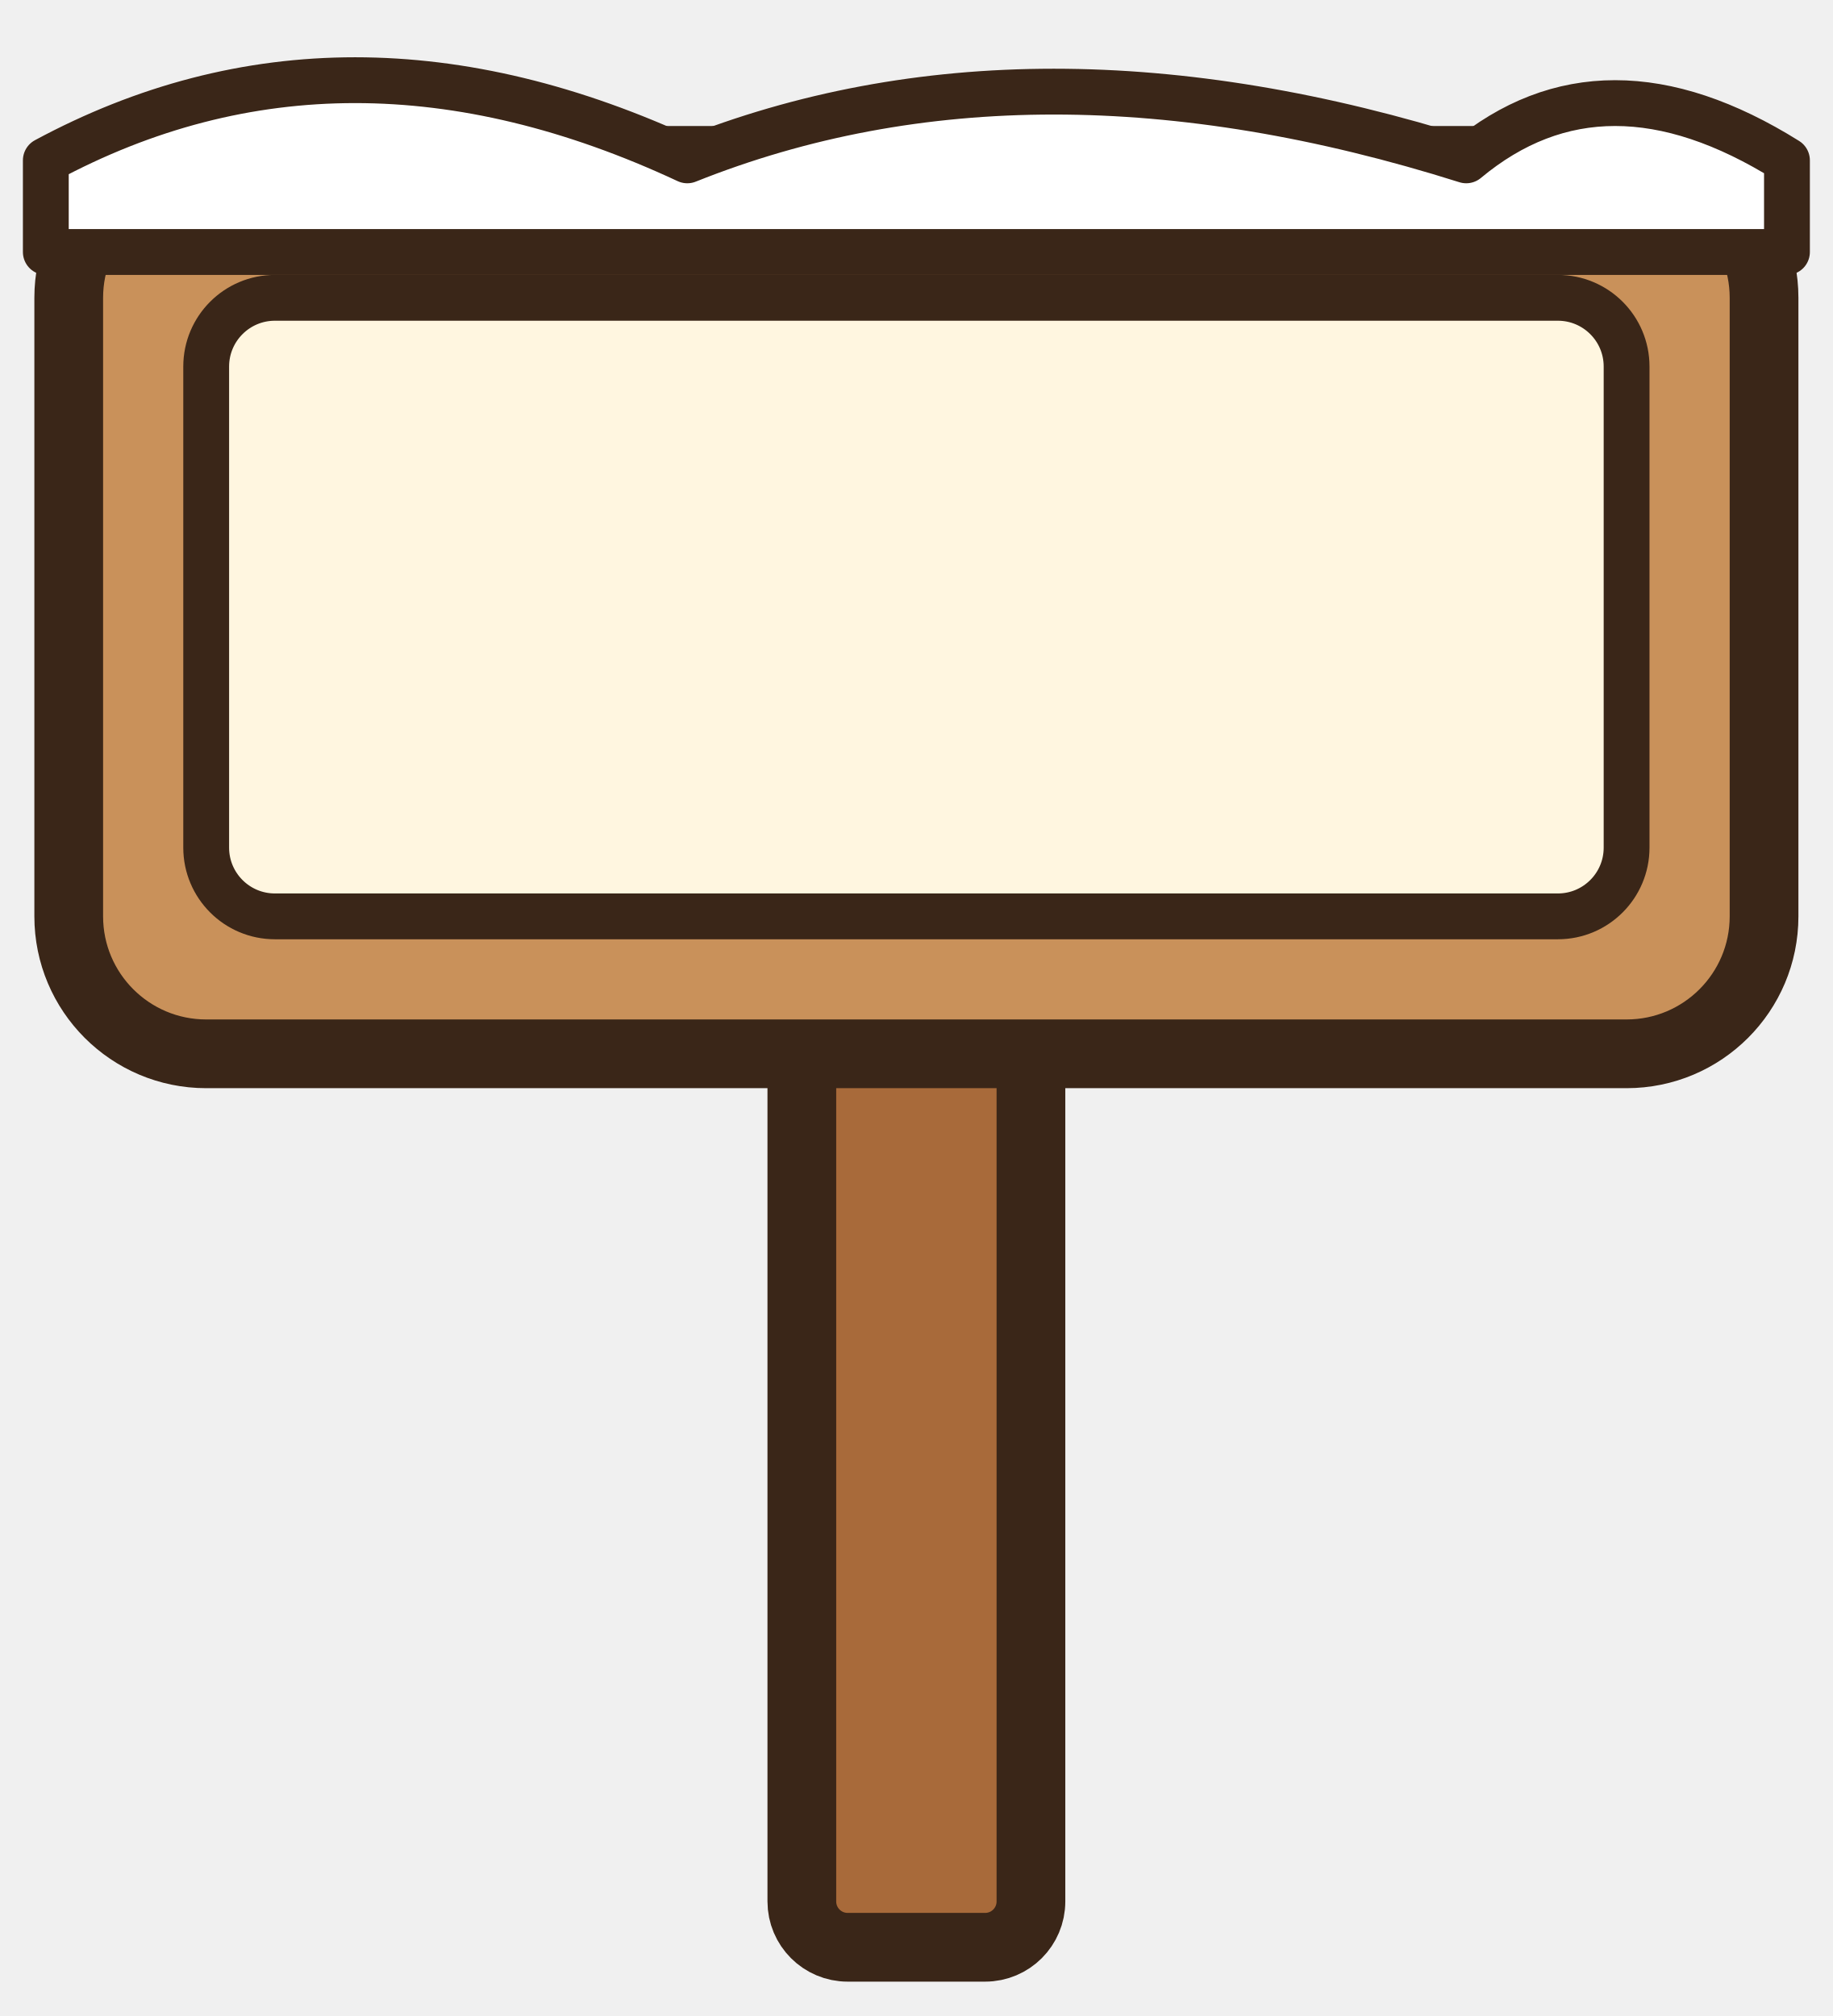
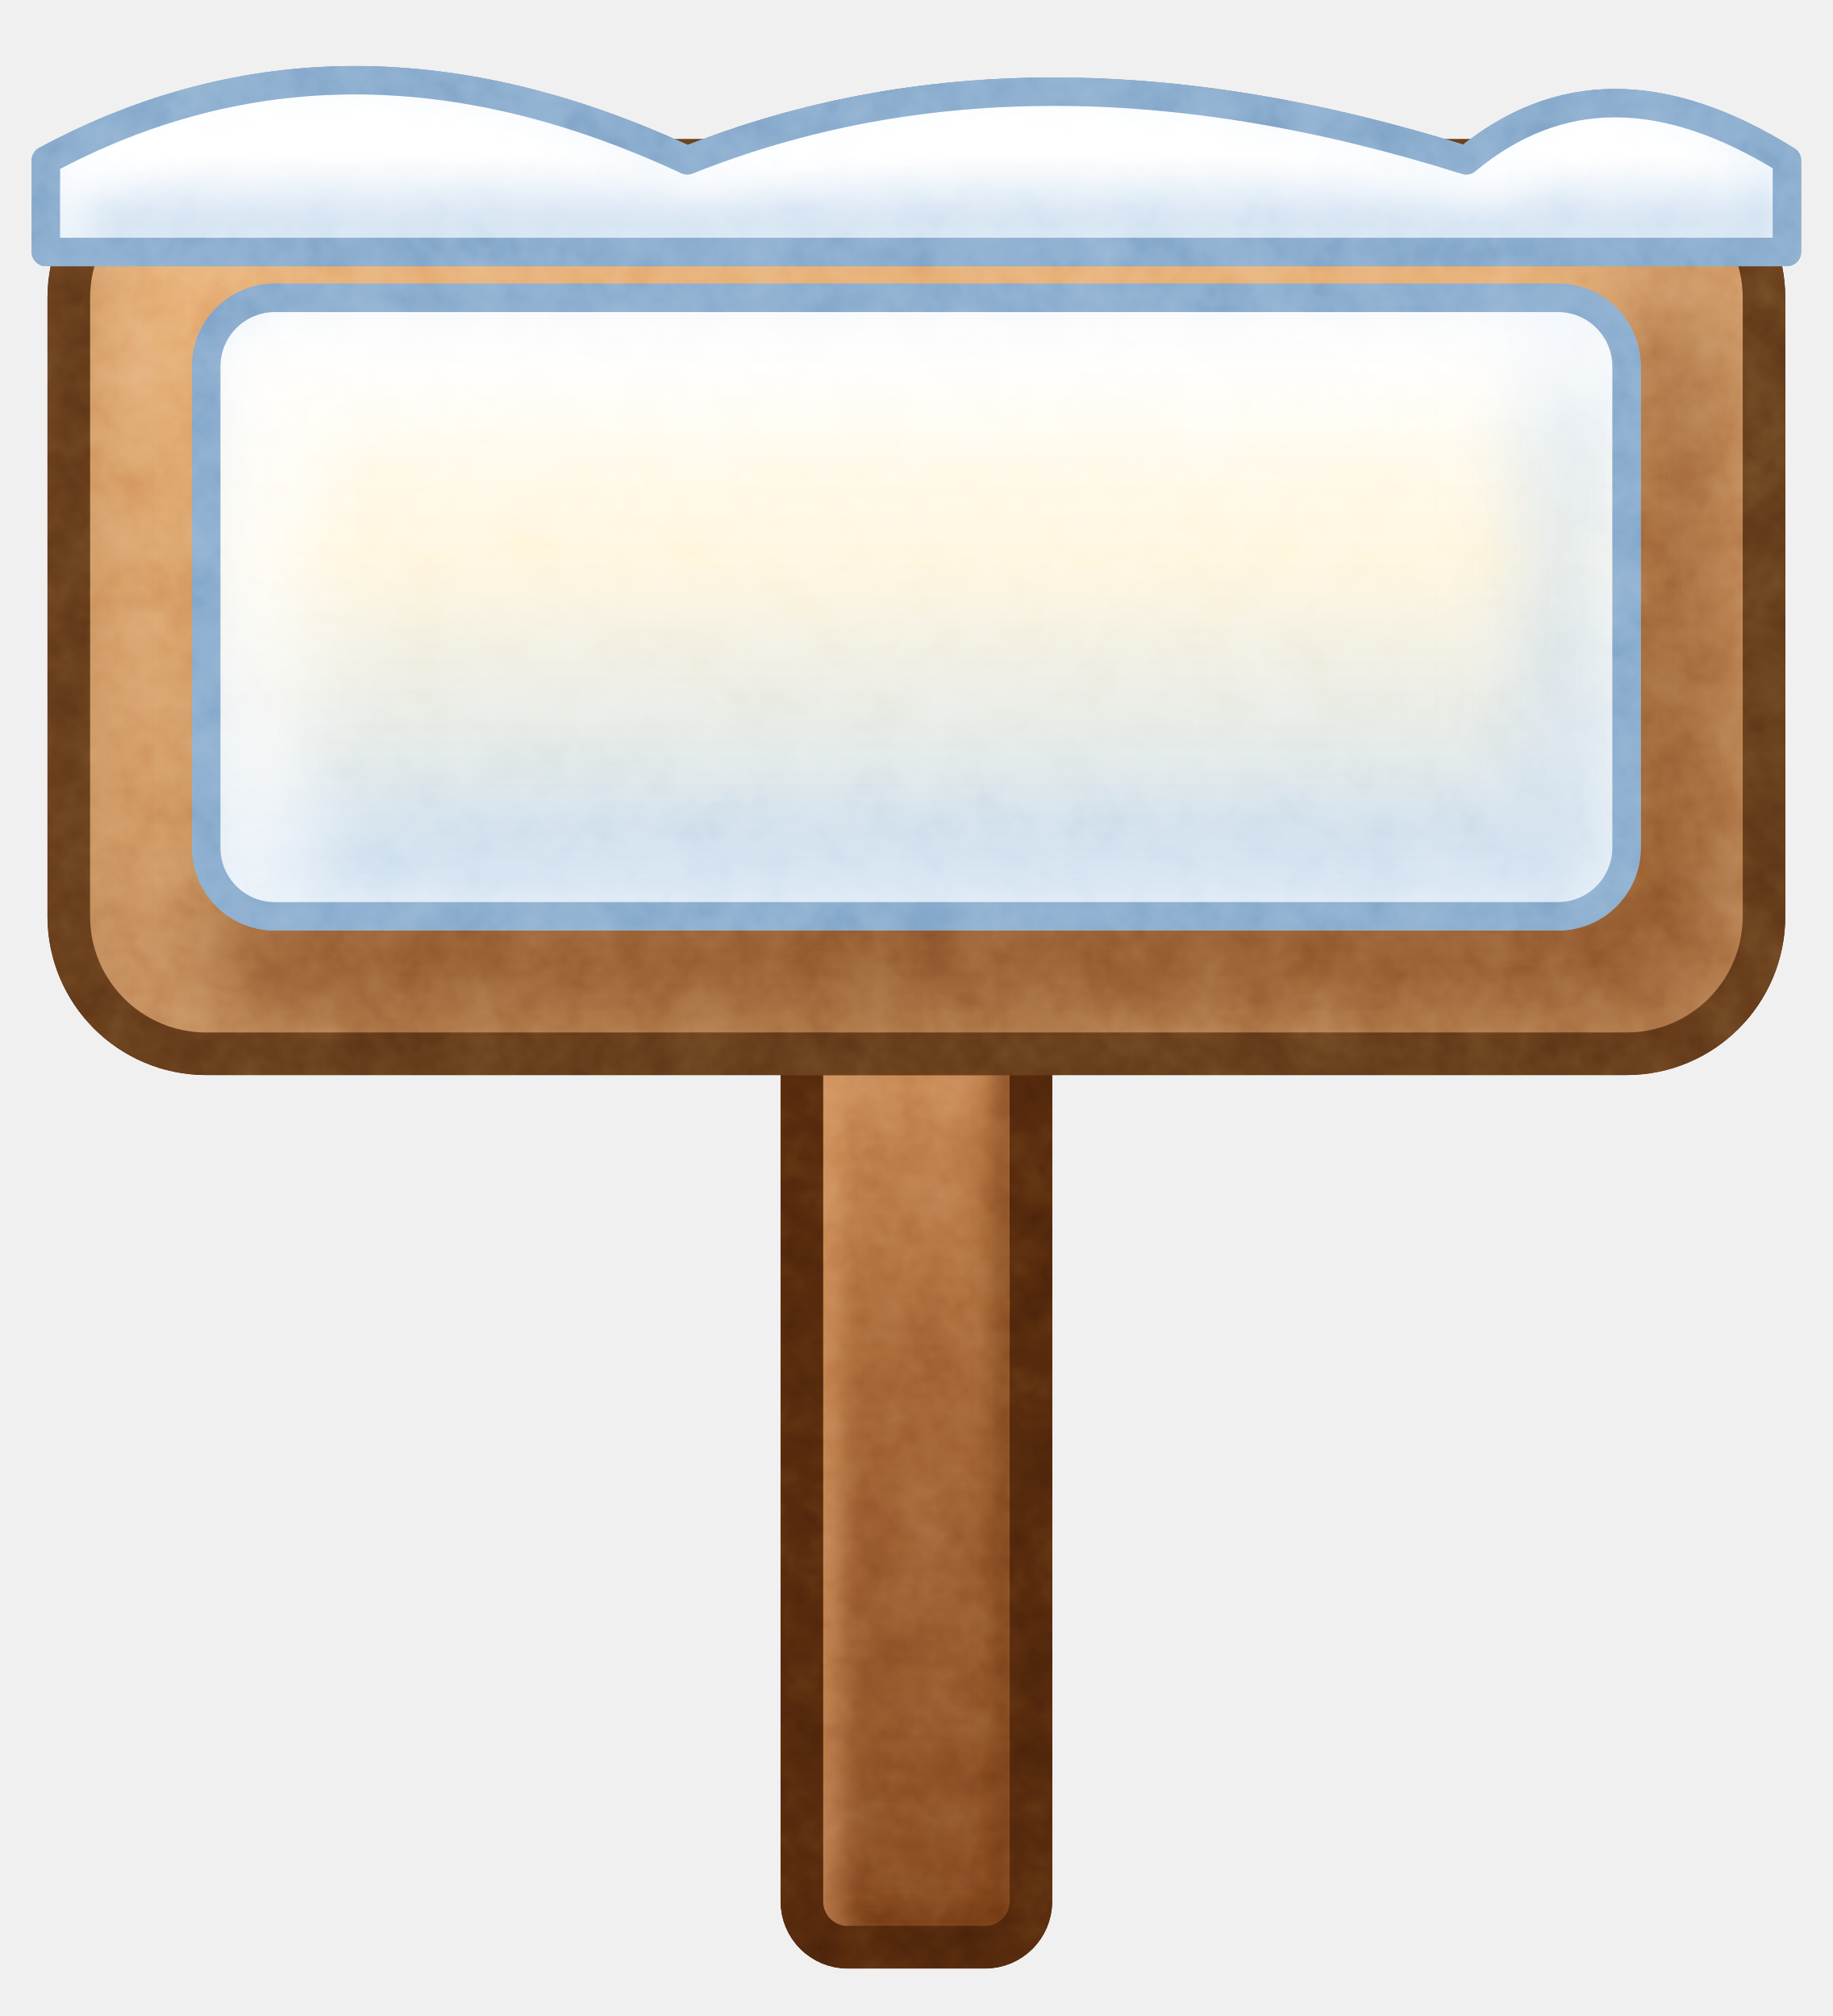
- <svg xmlns="http://www.w3.org/2000/svg" width="160" height="176" viewBox="0 0 160 176">
-   <defs />
-   <rect x="70" y="80" width="20" height="90" rx="4" fill="#a86a3a" stroke="#3a2618" stroke-width="6" stroke-linejoin="round" stroke-linecap="round" />
-   <rect x="6" y="14" width="148" height="78" rx="12" fill="#c9915a" stroke="#3a2618" stroke-width="6" stroke-linejoin="round" stroke-linecap="round" />
-   <rect x="18" y="26" width="124" height="54" rx="6" fill="#fff6e0" stroke="#3a2618" stroke-width="4" stroke-linejoin="round" stroke-linecap="round" />
-   <path d="M4,14 Q30,0 60,14 Q90,2 128,14 Q140,4 156,14 L156,22 L4,22 Z" fill="#ffffff" stroke="#3a2618" stroke-width="4" stroke-linejoin="round" stroke-linecap="round" />
+ <svg xmlns="http://www.w3.org/2000/svg" width="160" height="176" viewBox="0 0 160 176" data-painted="1">
+   <defs>
+     <linearGradient id="pt0" x1="0" y1="0" x2="0" y2="1">
+       <stop offset="0" stop-color="#db9e68" />
+       <stop offset="0.42" stop-color="#ab6c3b" />
+       <stop offset="1" stop-color="#894c23" />
+     </linearGradient>
+     <linearGradient id="pt1" x1="0" y1="0" x2="0" y2="1">
+       <stop offset="0" stop-color="#eebb85" />
+       <stop offset="0.42" stop-color="#cd945c" />
+       <stop offset="1" stop-color="#a46b3c" />
+     </linearGradient>
+     <linearGradient id="pt2" x1="0" y1="0" x2="0" y2="1">
+       <stop offset="0" stop-color="#ffffff" />
+       <stop offset="0.42" stop-color="#fff6e0" />
+       <stop offset="1" stop-color="#cddff0" />
+     </linearGradient>
+     <linearGradient id="pt3" x1="0" y1="0" x2="0" y2="1">
+       <stop offset="0" stop-color="#ffffff" />
+       <stop offset="0.42" stop-color="#ffffff" />
+       <stop offset="1" stop-color="#cddff0" />
+     </linearGradient>
+     <clipPath id="pvc0">
+       <rect x="70" y="80" width="20" height="90" rx="4" />
+     </clipPath>
+     <filter id="pv0" x="-30%" y="-30%" width="160%" height="160%">
+       <feGaussianBlur stdDeviation="1.0" />
+     </filter>
+     <clipPath id="pvc1">
+       <rect x="6" y="14" width="148" height="78" rx="12" />
+     </clipPath>
+     <filter id="pv1" x="-30%" y="-30%" width="160%" height="160%">
+       <feGaussianBlur stdDeviation="4.5" />
+     </filter>
+     <clipPath id="pvc2">
+       <rect x="18" y="26" width="124" height="54" rx="6" />
+     </clipPath>
+     <filter id="pv2" x="-30%" y="-30%" width="160%" height="160%">
+       <feGaussianBlur stdDeviation="3.0" />
+     </filter>
+     <clipPath id="pvc3">
+       <path d="M4,14 Q30,0 60,14 Q90,2 128,14 Q140,4 156,14 L156,22 L4,22 Z" />
+     </clipPath>
+     <filter id="pv3" x="-30%" y="-30%" width="160%" height="160%">
+       <feGaussianBlur stdDeviation="1.5" />
+     </filter>
+     <filter id="paintgrain" x="-5%" y="-5%" width="110%" height="110%" color-interpolation-filters="sRGB">
+       <feTurbulence type="fractalNoise" baseFrequency="0.75" numOctaves="2" seed="7" result="fine" />
+       <feTurbulence type="fractalNoise" baseFrequency="0.204" numOctaves="3" seed="3" result="soft" />
+       <feColorMatrix in="fine" type="matrix" result="fg" values="0.22 0 0 0 0.39  0.22 0 0 0 0.39  0.22 0 0 0 0.39  0 0 0 0 1" />
+       <feColorMatrix in="soft" type="matrix" result="sg" values="0.5 0 0 0 0.25  0.5 0 0 0 0.25  0.5 0 0 0 0.25  0 0 0 0 1" />
+       <feComposite in="fg" in2="sg" operator="arithmetic" k1="0" k2="0.5" k3="0.5" k4="0" result="noise" />
+       <feComposite in="noise" in2="SourceAlpha" operator="in" result="masked" />
+       <feBlend in="masked" in2="SourceGraphic" mode="soft-light" result="lit" />
+       <feComposite in="lit" in2="SourceAlpha" operator="in" />
+     </filter>
+   </defs>
+   <g filter="url(#paintgrain)">
+     <rect x="70" y="80" width="20" height="90" rx="4" fill="url(#pt0)" stroke="#592c0e" stroke-width="3.72" stroke-linejoin="round" stroke-linecap="round" />
+     <g clip-path="url(#pvc0)">
+       <rect x="70" y="80" width="20" height="90" rx="4" fill="none" stroke="#6e3411" stroke-width="4.2" opacity="0.55" filter="url(#pv0)" transform="translate(-1.4 -1.4)" />
+       <rect x="70" y="80" width="20" height="90" rx="4" fill="none" stroke="#db9e68" stroke-width="4.2" opacity="0.6" filter="url(#pv0)" transform="translate(1.4 1.4)" />
+     </g>
+     <rect x="70" y="80" width="20" height="90" rx="4" fill="none" stroke="#592c0e" stroke-width="3.72" stroke-linejoin="round" stroke-linecap="round" />
+     <rect x="6" y="14" width="148" height="78" rx="12" fill="url(#pt1)" stroke="#6b401d" stroke-width="3.72" stroke-linejoin="round" stroke-linecap="round" />
+     <g clip-path="url(#pvc1)">
+       <rect x="6" y="14" width="148" height="78" rx="12" fill="none" stroke="#834c24" stroke-width="16.2" opacity="0.55" filter="url(#pv1)" transform="translate(-5.6 -5.6)" />
+       <rect x="6" y="14" width="148" height="78" rx="12" fill="none" stroke="#eebb85" stroke-width="16.2" opacity="0.6" filter="url(#pv1)" transform="translate(5.6 5.6)" />
+     </g>
+     <rect x="6" y="14" width="148" height="78" rx="12" fill="none" stroke="#6b401d" stroke-width="3.72" stroke-linejoin="round" stroke-linecap="round" />
+     <rect x="18" y="26" width="124" height="54" rx="6" fill="url(#pt2)" stroke="#8fb0d0" stroke-width="2.48" stroke-linejoin="round" stroke-linecap="round" />
+     <g clip-path="url(#pvc2)">
+       <rect x="18" y="26" width="124" height="54" rx="6" fill="none" stroke="#cddff0" stroke-width="11.2" opacity="0.55" filter="url(#pv2)" transform="translate(-3.9 -3.9)" />
+       <rect x="18" y="26" width="124" height="54" rx="6" fill="none" stroke="#ffffff" stroke-width="11.2" opacity="0.6" filter="url(#pv2)" transform="translate(3.9 3.9)" />
+     </g>
+     <rect x="18" y="26" width="124" height="54" rx="6" fill="none" stroke="#8fb0d0" stroke-width="2.48" stroke-linejoin="round" stroke-linecap="round" />
+     <path d="M4,14 Q30,0 60,14 Q90,2 128,14 Q140,4 156,14 L156,22 L4,22 Z" fill="url(#pt3)" stroke="#8fb0d0" stroke-width="2.48" stroke-linejoin="round" stroke-linecap="round" />
+     <g clip-path="url(#pvc3)">
+       <path d="M4,14 Q30,0 60,14 Q90,2 128,14 Q140,4 156,14 L156,22 L4,22 Z" fill="none" stroke="#cddff0" stroke-width="4.6" opacity="0.55" filter="url(#pv3)" transform="translate(-1.6 -1.6)" />
+       <path d="M4,14 Q30,0 60,14 Q90,2 128,14 Q140,4 156,14 L156,22 L4,22 Z" fill="none" stroke="#ffffff" stroke-width="4.6" opacity="0.6" filter="url(#pv3)" transform="translate(1.6 1.6)" />
+     </g>
+     <path d="M4,14 Q30,0 60,14 Q90,2 128,14 Q140,4 156,14 L156,22 L4,22 Z" fill="none" stroke="#8fb0d0" stroke-width="2.48" stroke-linejoin="round" stroke-linecap="round" />
+   </g>
</svg>
